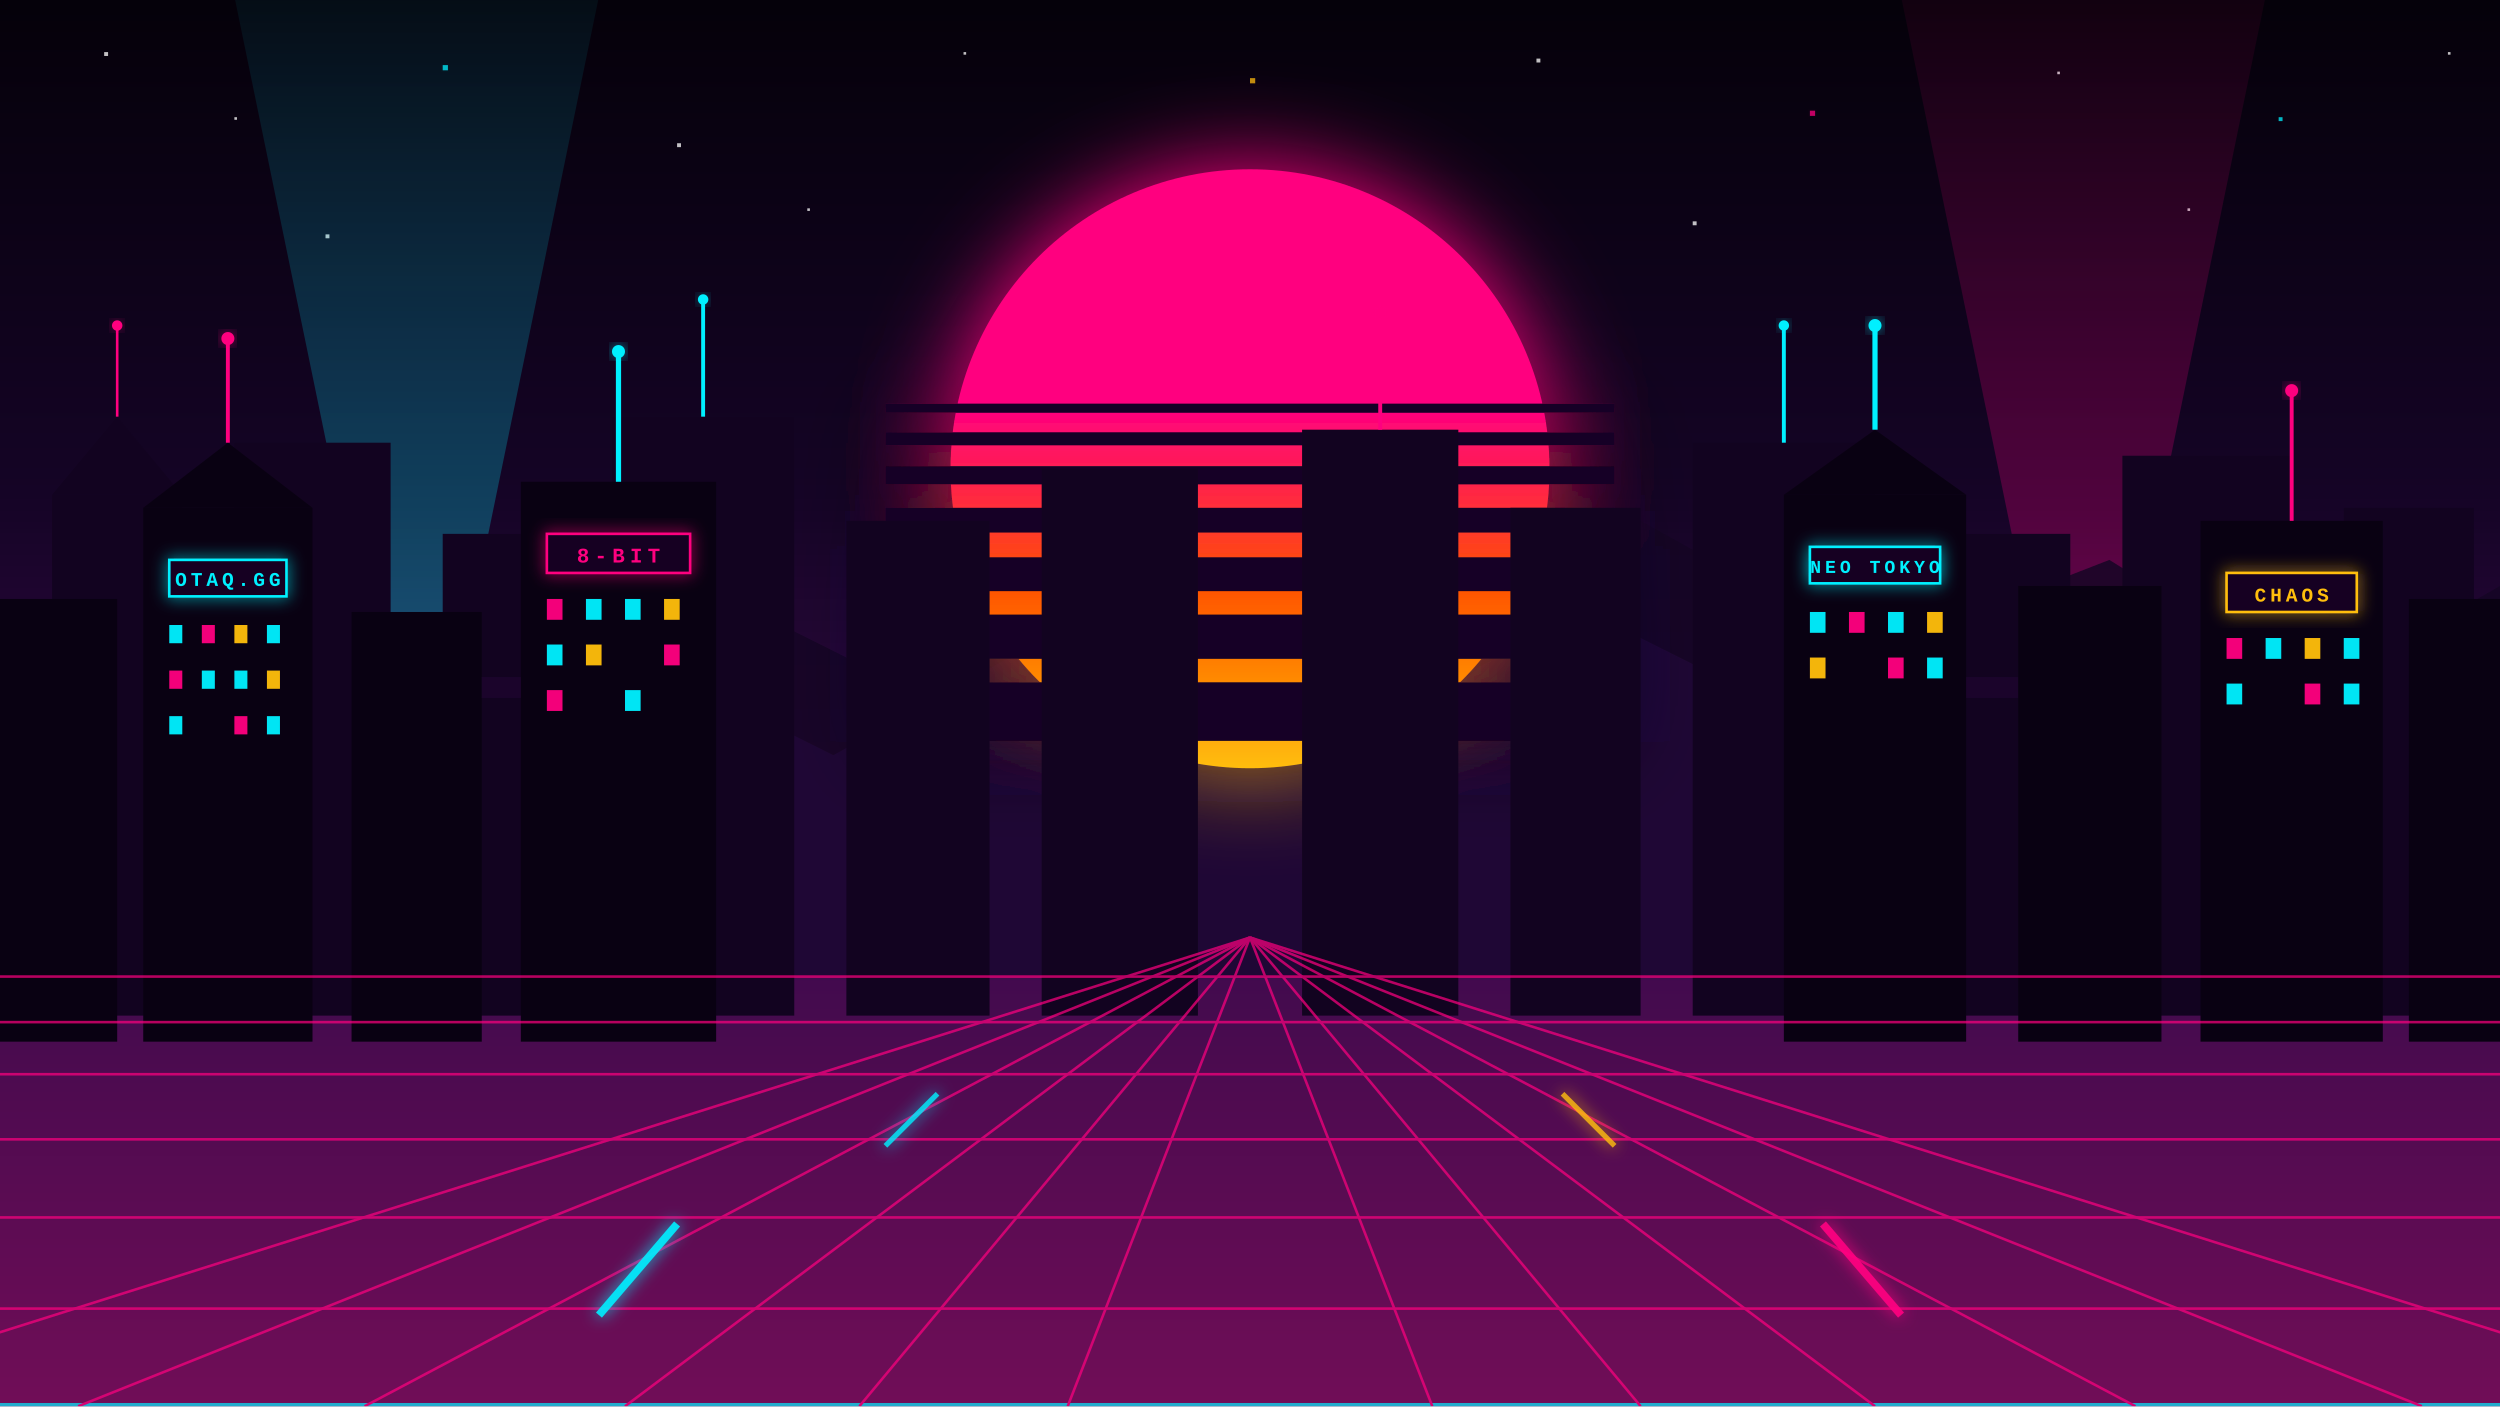
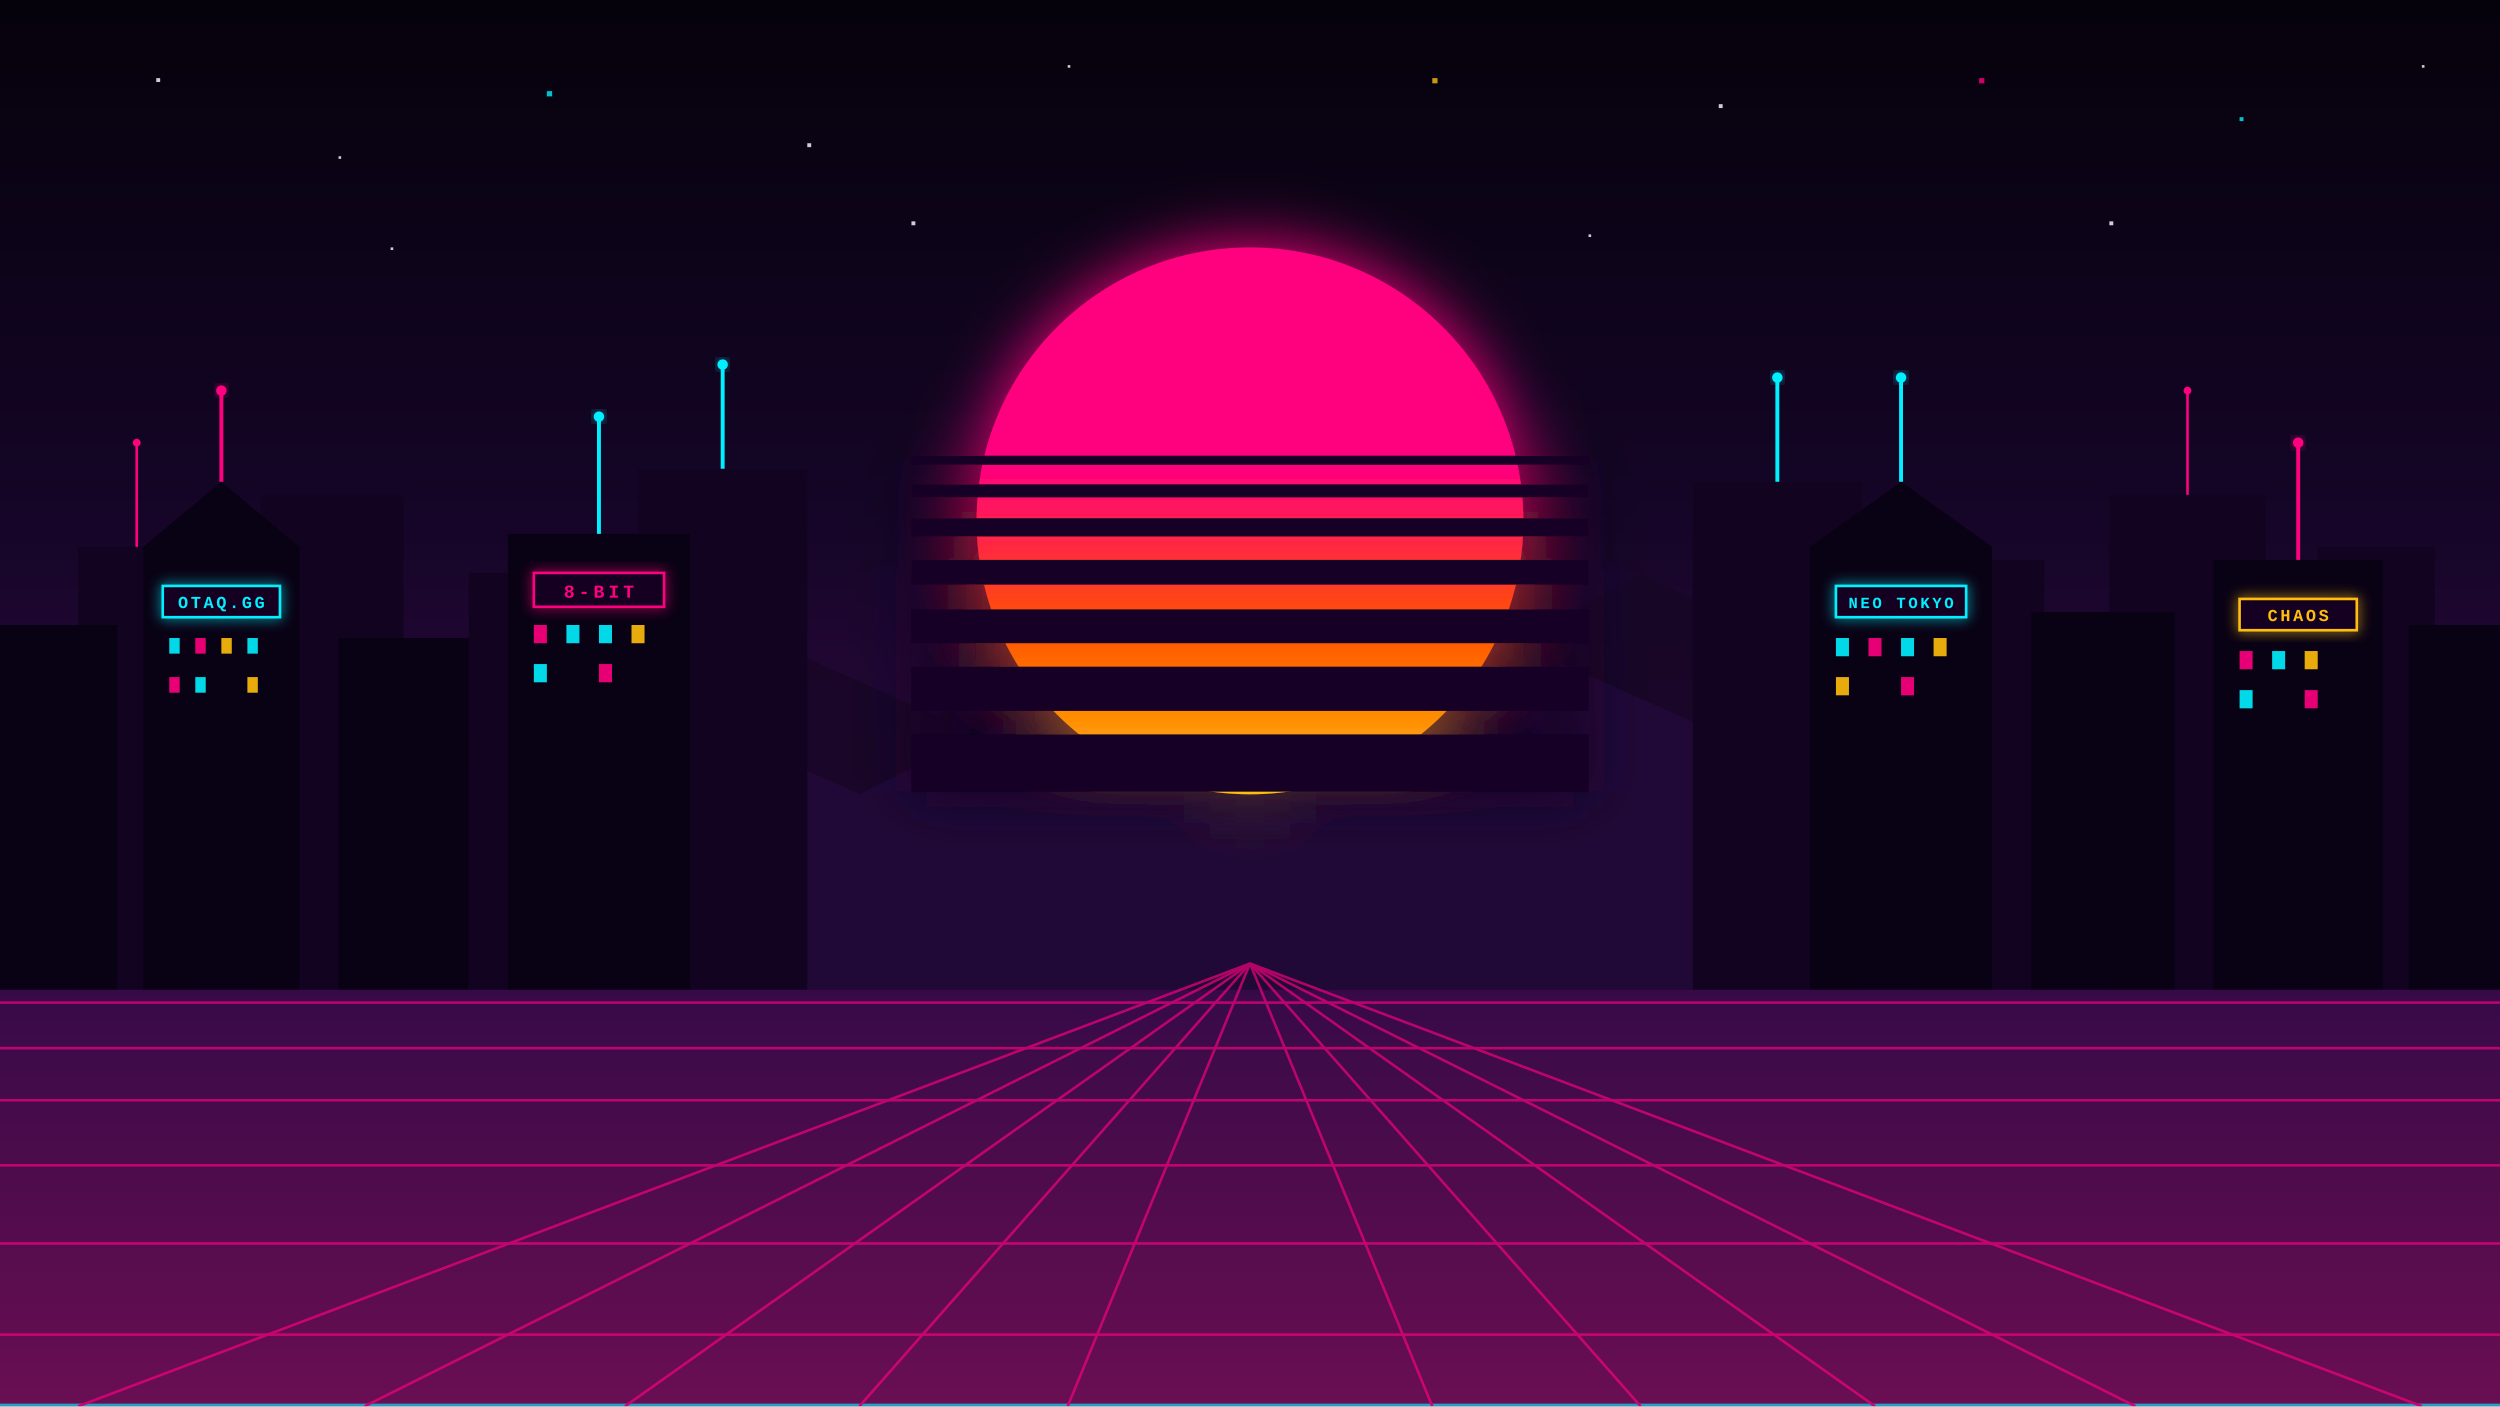
<svg xmlns="http://www.w3.org/2000/svg" viewBox="0 0 1920 1080" width="100%" height="100%" preserveAspectRatio="xMidYMid slice">
  <defs>
    <linearGradient id="skyGrad" x1="0" y1="0" x2="0" y2="1">
-       <stop offset="0%" stop-color="#05010a" />
-       <stop offset="35%" stop-color="#150426" />
-       <stop offset="65%" stop-color="#3b0a4c" />
-       <stop offset="100%" stop-color="#700d57" />
+       <stop offset="0%" stop-color="#06020c" />
+       <stop offset="35%" stop-color="#140526" />
+       <stop offset="70%" stop-color="#360a47" />
+       <stop offset="100%" stop-color="#690e52" />
    </linearGradient>
    <linearGradient id="sunGrad" x1="0" y1="0" x2="0" y2="1">
      <stop offset="0%" stop-color="#ff007f" />
      <stop offset="40%" stop-color="#ff007f" />
      <stop offset="70%" stop-color="#ff5400" />
      <stop offset="100%" stop-color="#ffbe0b" />
    </linearGradient>
-     <linearGradient id="beamGrad" x1="0" y1="1" x2="0" y2="0">
-       <stop offset="0%" stop-color="#00f0ff" stop-opacity="0.35" />
-       <stop offset="100%" stop-color="#00f0ff" stop-opacity="0" />
-     </linearGradient>
-     <linearGradient id="beamGradPink" x1="0" y1="1" x2="0" y2="0">
-       <stop offset="0%" stop-color="#ff007f" stop-opacity="0.35" />
-       <stop offset="100%" stop-color="#ff007f" stop-opacity="0" />
-     </linearGradient>
    <filter id="neonGlow" x="-20%" y="-20%" width="140%" height="140%">
-       <feGaussianBlur stdDeviation="6" result="blur" />
+       <feGaussianBlur stdDeviation="5" result="blur" />
      <feMerge>
        <feMergeNode in="blur" />
        <feMergeNode in="SourceGraphic" />
      </feMerge>
    </filter>
-     <filter id="sunGlow" x="-40%" y="-40%" width="180%" height="180%">
-       <feGaussianBlur stdDeviation="35" result="blur" />
+     <filter id="sunGlow" x="-30%" y="-30%" width="160%" height="160%">
+       <feGaussianBlur stdDeviation="25" result="blur" />
      <feMerge>
        <feMergeNode in="blur" />
        <feMergeNode in="SourceGraphic" />
      </feMerge>
    </filter>
-     <style>
-       @keyframes beamSwingLeft {
-         0%, 100% { transform: rotate(-15deg); }
-         50% { transform: rotate(20deg); }
-       }
-       @keyframes beamSwingRight {
-         0%, 100% { transform: rotate(18deg); }
-         50% { transform: rotate(-22deg); }
-       }
-       .beam-left {
-         transform-origin: 320px 580px;
-         animation: beamSwingLeft 12s ease-in-out infinite;
-       }
-       .beam-right {
-         transform-origin: 1600px 580px;
-         animation: beamSwingRight 14s ease-in-out infinite;
-       }
-     </style>
  </defs>
  <rect width="1920" height="1080" fill="url(#skyGrad)" />
-   <g fill="#ffffff" opacity="0.75">
-     <rect x="80" y="40" width="3" height="3" />
-     <rect x="180" y="90" width="2" height="2" />
-     <rect x="340" y="50" width="4" height="4" fill="#00f0ff" filter="url(#neonGlow)" />
-     <rect x="520" y="110" width="3" height="3" />
-     <rect x="740" y="40" width="2" height="2" />
-     <rect x="960" y="60" width="4" height="4" fill="#ffbe0b" />
-     <rect x="1180" y="45" width="3" height="3" />
-     <rect x="1390" y="85" width="4" height="4" fill="#ff007f" filter="url(#neonGlow)" />
-     <rect x="1580" y="55" width="2" height="2" />
-     <rect x="1750" y="90" width="3" height="3" fill="#00f0ff" />
-     <rect x="1880" y="40" width="2" height="2" />
-     <rect x="250" y="180" width="3" height="3" />
-     <rect x="620" y="160" width="2" height="2" />
-     <rect x="1300" y="170" width="3" height="3" />
-     <rect x="1680" y="160" width="2" height="2" />
+   <g fill="#ffffff" opacity="0.8">
+     <rect x="120" y="60" width="3" height="3" />
+     <rect x="260" y="120" width="2" height="2" />
+     <rect x="420" y="70" width="4" height="4" fill="#00f0ff" filter="url(#neonGlow)" />
+     <rect x="620" y="110" width="3" height="3" />
+     <rect x="820" y="50" width="2" height="2" />
+     <rect x="1100" y="60" width="4" height="4" fill="#ffbe0b" />
+     <rect x="1320" y="80" width="3" height="3" />
+     <rect x="1520" y="60" width="4" height="4" fill="#ff007f" filter="url(#neonGlow)" />
+     <rect x="1720" y="90" width="3" height="3" fill="#00f0ff" />
+     <rect x="1860" y="50" width="2" height="2" />
+     <rect x="300" y="190" width="2" height="2" />
+     <rect x="700" y="170" width="3" height="3" />
+     <rect x="1220" y="180" width="2" height="2" />
+     <rect x="1620" y="170" width="3" height="3" />
  </g>
-   <g class="beam-left">
-     <polygon points="300,580 340,580 480,-100 160,-100" fill="url(#beamGrad)" />
-   </g>
-   <g class="beam-right">
-     <polygon points="1580,580 1620,580 1760,-100 1440,-100" fill="url(#beamGradPink)" />
-   </g>
-   <polygon points="0,580 160,460 320,540 500,430 680,520 860,410 1060,510 1260,400 1440,500 1620,430 1780,530 1920,450 1920,750 0,750" fill="#150524" opacity="0.85" />
-   <polygon points="0,630 130,520 280,590 460,490 640,580 820,480 1020,570 1220,470 1400,560 1580,490 1740,580 1920,510 1920,750 0,750" fill="#200736" opacity="0.95" />
+   <polygon points="0,620 180,500 360,570 540,470 720,550 900,450 1080,540 1260,440 1440,530 1620,470 1800,560 1920,490 1920,760 0,760" fill="#170626" opacity="0.85" />
+   <polygon points="0,660 140,560 300,620 480,530 660,610 840,520 1020,600 1200,510 1380,590 1560,530 1740,610 1920,550 1920,760 0,760" fill="#220938" opacity="0.95" />
  <g filter="url(#sunGlow)">
-     <circle cx="960" cy="360" r="230" fill="url(#sunGrad)" />
-     <rect x="680" y="310" width="560" height="7" fill="#150426" />
-     <rect x="680" y="332" width="560" height="10" fill="#150426" />
-     <rect x="680" y="358" width="560" height="14" fill="#150426" />
-     <rect x="680" y="390" width="560" height="19" fill="#150426" />
-     <rect x="680" y="428" width="560" height="26" fill="#150426" />
-     <rect x="680" y="472" width="560" height="34" fill="#150426" />
-     <rect x="680" y="524" width="560" height="45" fill="#150426" />
+     <circle cx="960" cy="400" r="210" fill="url(#sunGrad)" />
+     <rect x="700" y="350" width="520" height="7" fill="#140526" />
+     <rect x="700" y="372" width="520" height="10" fill="#140526" />
+     <rect x="700" y="398" width="520" height="14" fill="#140526" />
+     <rect x="700" y="430" width="520" height="19" fill="#140526" />
+     <rect x="700" y="468" width="520" height="26" fill="#140526" />
+     <rect x="700" y="512" width="520" height="34" fill="#140526" />
+     <rect x="700" y="564" width="520" height="44" fill="#140526" />
  </g>
  <g fill="#120320">
-     <rect x="40" y="380" width="100" height="400" />
-     <polygon points="40,380 90,320 140,380" />
-     <line x1="90" y1="320" x2="90" y2="250" stroke="#ff007f" stroke-width="2" />
-     <circle cx="90" cy="250" r="4" fill="#ff007f" filter="url(#neonGlow)" />
-     <rect x="180" y="340" width="120" height="440" />
-     <rect x="340" y="410" width="90" height="370" />
-     <rect x="470" y="320" width="140" height="460" />
-     <line x1="540" y1="320" x2="540" y2="230" stroke="#00f0ff" stroke-width="3" />
-     <circle cx="540" cy="230" r="4" fill="#00f0ff" filter="url(#neonGlow)" />
-     <rect x="650" y="400" width="110" height="380" />
-     <rect x="800" y="360" width="120" height="420" />
-     <rect x="1000" y="330" width="120" height="450" />
-     <line x1="1060" y1="330" x2="1060" y2="240" stroke="#ff007f" stroke-width="3" />
-     <circle cx="1060" cy="240" r="4" fill="#ff007f" filter="url(#neonGlow)" />
-     <rect x="1160" y="390" width="100" height="390" />
-     <rect x="1300" y="340" width="140" height="440" />
-     <line x1="1370" y1="340" x2="1370" y2="250" stroke="#00f0ff" stroke-width="3" />
-     <circle cx="1370" cy="250" r="4" fill="#00f0ff" filter="url(#neonGlow)" />
-     <rect x="1480" y="410" width="110" height="370" />
-     <rect x="1630" y="350" width="130" height="430" />
-     <rect x="1800" y="390" width="100" height="390" />
+     <rect x="60" y="420" width="90" height="340" />
+     <line x1="105" y1="420" x2="105" y2="340" stroke="#ff007f" stroke-width="2" />
+     <circle cx="105" cy="340" r="3" fill="#ff007f" />
+     <rect x="200" y="380" width="110" height="380" />
+     <rect x="360" y="440" width="90" height="320" />
+     <rect x="490" y="360" width="130" height="400" />
+     <line x1="555" y1="360" x2="555" y2="280" stroke="#00f0ff" stroke-width="3" />
+     <circle cx="555" cy="280" r="4" fill="#00f0ff" filter="url(#neonGlow)" />
+     <rect x="1300" y="370" width="130" height="390" />
+     <line x1="1365" y1="370" x2="1365" y2="290" stroke="#00f0ff" stroke-width="3" />
+     <circle cx="1365" cy="290" r="4" fill="#00f0ff" filter="url(#neonGlow)" />
+     <rect x="1470" y="430" width="100" height="330" />
+     <rect x="1620" y="380" width="120" height="380" />
+     <line x1="1680" y1="380" x2="1680" y2="300" stroke="#ff007f" stroke-width="2" />
+     <circle cx="1680" cy="300" r="3" fill="#ff007f" />
+     <rect x="1780" y="420" width="90" height="340" />
  </g>
-   <g fill="#090112">
-     <rect x="0" y="460" width="90" height="340" />
-     <rect x="110" y="390" width="130" height="410" />
-     <polygon points="110,390 175,340 240,390" />
-     <line x1="175" y1="340" x2="175" y2="260" stroke="#ff007f" stroke-width="3" />
-     <circle cx="175" cy="260" r="5" fill="#ff007f" filter="url(#neonGlow)" />
-     <rect x="270" y="470" width="100" height="330" />
-     <rect x="400" y="370" width="150" height="430" />
-     <line x1="475" y1="370" x2="475" y2="270" stroke="#00f0ff" stroke-width="4" />
-     <circle cx="475" cy="270" r="5" fill="#00f0ff" filter="url(#neonGlow)" />
-     <rect x="370" y="520" width="30" height="16" fill="#1b042b" />
-     <rect x="1370" y="380" width="140" height="420" />
-     <polygon points="1370,380 1440,330 1510,380" />
-     <line x1="1440" y1="330" x2="1440" y2="250" stroke="#00f0ff" stroke-width="4" />
-     <circle cx="1440" cy="250" r="5" fill="#00f0ff" filter="url(#neonGlow)" />
-     <rect x="1510" y="520" width="40" height="16" fill="#1b042b" />
-     <rect x="1550" y="450" width="110" height="350" />
-     <rect x="1690" y="400" width="140" height="400" />
-     <line x1="1760" y1="400" x2="1760" y2="300" stroke="#ff007f" stroke-width="3" />
-     <circle cx="1760" cy="300" r="5" fill="#ff007f" filter="url(#neonGlow)" />
-     <rect x="1850" y="460" width="70" height="340" />
+   <g fill="#090114">
+     <rect x="0" y="480" width="90" height="280" />
+     <rect x="110" y="420" width="120" height="340" />
+     <polygon points="110,420 170,370 230,420" />
+     <line x1="170" y1="370" x2="170" y2="300" stroke="#ff007f" stroke-width="3" />
+     <circle cx="170" cy="300" r="4" fill="#ff007f" filter="url(#neonGlow)" />
+     <rect x="260" y="490" width="100" height="270" />
+     <rect x="390" y="410" width="140" height="350" />
+     <line x1="460" y1="410" x2="460" y2="320" stroke="#00f0ff" stroke-width="3" />
+     <circle cx="460" cy="320" r="4" fill="#00f0ff" filter="url(#neonGlow)" />
+     <rect x="1390" y="420" width="140" height="340" />
+     <polygon points="1390,420 1460,370 1530,420" />
+     <line x1="1460" y1="370" x2="1460" y2="290" stroke="#00f0ff" stroke-width="3" />
+     <circle cx="1460" cy="290" r="4" fill="#00f0ff" filter="url(#neonGlow)" />
+     <rect x="1560" y="470" width="110" height="290" />
+     <rect x="1700" y="430" width="130" height="330" />
+     <line x1="1765" y1="430" x2="1765" y2="340" stroke="#ff007f" stroke-width="3" />
+     <circle cx="1765" cy="340" r="4" fill="#ff007f" filter="url(#neonGlow)" />
+     <rect x="1850" y="480" width="70" height="280" />
  </g>
  <g filter="url(#neonGlow)">
-     <rect x="130" y="430" width="90" height="28" fill="#150221" stroke="#00f0ff" stroke-width="2" />
-     <text x="175" y="450" fill="#00f0ff" font-family="'Courier New', monospace" font-weight="900" font-size="15" text-anchor="middle" letter-spacing="3">OTAQ.GG</text>
-     <rect x="420" y="410" width="110" height="30" fill="#150221" stroke="#ff007f" stroke-width="2" />
-     <text x="475" y="432" fill="#ff007f" font-family="'Courier New', monospace" font-weight="900" font-size="16" text-anchor="middle" letter-spacing="4">8-BIT</text>
-     <rect x="1390" y="420" width="100" height="28" fill="#150221" stroke="#00f0ff" stroke-width="2" />
-     <text x="1440" y="440" fill="#00f0ff" font-family="'Courier New', monospace" font-weight="900" font-size="14" text-anchor="middle" letter-spacing="3">NEO TOKYO</text>
-     <rect x="1710" y="440" width="100" height="30" fill="#150221" stroke="#ffbe0b" stroke-width="2" />
-     <text x="1760" y="462" fill="#ffbe0b" font-family="'Courier New', monospace" font-weight="900" font-size="15" text-anchor="middle" letter-spacing="3">CHAOS</text>
+     <rect x="125" y="450" width="90" height="24" fill="#150221" stroke="#00f0ff" stroke-width="2" />
+     <text x="170" y="467" fill="#00f0ff" font-family="'Courier New', monospace" font-weight="900" font-size="13" text-anchor="middle" letter-spacing="2">OTAQ.GG</text>
+     <rect x="410" y="440" width="100" height="26" fill="#150221" stroke="#ff007f" stroke-width="2" />
+     <text x="460" y="459" fill="#ff007f" font-family="'Courier New', monospace" font-weight="900" font-size="14" text-anchor="middle" letter-spacing="3">8-BIT</text>
+     <rect x="1410" y="450" width="100" height="24" fill="#150221" stroke="#00f0ff" stroke-width="2" />
+     <text x="1460" y="467" fill="#00f0ff" font-family="'Courier New', monospace" font-weight="900" font-size="12" text-anchor="middle" letter-spacing="2">NEO TOKYO</text>
+     <rect x="1720" y="460" width="90" height="24" fill="#150221" stroke="#ffbe0b" stroke-width="2" />
+     <text x="1765" y="477" fill="#ffbe0b" font-family="'Courier New', monospace" font-weight="900" font-size="13" text-anchor="middle" letter-spacing="2">CHAOS</text>
  </g>
-   <g opacity="0.95">
-     <rect x="130" y="480" width="10" height="14" fill="#00f0ff" />
-     <rect x="155" y="480" width="10" height="14" fill="#ff007f" />
-     <rect x="180" y="480" width="10" height="14" fill="#ffbe0b" />
-     <rect x="205" y="480" width="10" height="14" fill="#00f0ff" />
-     <rect x="130" y="515" width="10" height="14" fill="#ff007f" />
-     <rect x="155" y="515" width="10" height="14" fill="#00f0ff" />
-     <rect x="180" y="515" width="10" height="14" fill="#00f0ff" />
-     <rect x="205" y="515" width="10" height="14" fill="#ffbe0b" />
-     <rect x="130" y="550" width="10" height="14" fill="#00f0ff" />
-     <rect x="180" y="550" width="10" height="14" fill="#ff007f" />
-     <rect x="205" y="550" width="10" height="14" fill="#00f0ff" />
-     <rect x="420" y="460" width="12" height="16" fill="#ff007f" />
-     <rect x="450" y="460" width="12" height="16" fill="#00f0ff" />
-     <rect x="480" y="460" width="12" height="16" fill="#00f0ff" />
-     <rect x="510" y="460" width="12" height="16" fill="#ffbe0b" />
-     <rect x="420" y="495" width="12" height="16" fill="#00f0ff" />
-     <rect x="450" y="495" width="12" height="16" fill="#ffbe0b" />
-     <rect x="510" y="495" width="12" height="16" fill="#ff007f" />
-     <rect x="420" y="530" width="12" height="16" fill="#ff007f" />
-     <rect x="480" y="530" width="12" height="16" fill="#00f0ff" />
-     <rect x="1390" y="470" width="12" height="16" fill="#00f0ff" />
-     <rect x="1420" y="470" width="12" height="16" fill="#ff007f" />
-     <rect x="1450" y="470" width="12" height="16" fill="#00f0ff" />
-     <rect x="1480" y="470" width="12" height="16" fill="#ffbe0b" />
-     <rect x="1390" y="505" width="12" height="16" fill="#ffbe0b" />
-     <rect x="1450" y="505" width="12" height="16" fill="#ff007f" />
-     <rect x="1480" y="505" width="12" height="16" fill="#00f0ff" />
-     <rect x="1710" y="490" width="12" height="16" fill="#ff007f" />
-     <rect x="1740" y="490" width="12" height="16" fill="#00f0ff" />
-     <rect x="1770" y="490" width="12" height="16" fill="#ffbe0b" />
-     <rect x="1800" y="490" width="12" height="16" fill="#00f0ff" />
-     <rect x="1710" y="525" width="12" height="16" fill="#00f0ff" />
-     <rect x="1770" y="525" width="12" height="16" fill="#ff007f" />
-     <rect x="1800" y="525" width="12" height="16" fill="#00f0ff" />
+   <g opacity="0.9">
+     <rect x="130" y="490" width="8" height="12" fill="#00f0ff" />
+     <rect x="150" y="490" width="8" height="12" fill="#ff007f" />
+     <rect x="170" y="490" width="8" height="12" fill="#ffbe0b" />
+     <rect x="190" y="490" width="8" height="12" fill="#00f0ff" />
+     <rect x="130" y="520" width="8" height="12" fill="#ff007f" />
+     <rect x="150" y="520" width="8" height="12" fill="#00f0ff" />
+     <rect x="190" y="520" width="8" height="12" fill="#ffbe0b" />
+     <rect x="410" y="480" width="10" height="14" fill="#ff007f" />
+     <rect x="435" y="480" width="10" height="14" fill="#00f0ff" />
+     <rect x="460" y="480" width="10" height="14" fill="#00f0ff" />
+     <rect x="485" y="480" width="10" height="14" fill="#ffbe0b" />
+     <rect x="410" y="510" width="10" height="14" fill="#00f0ff" />
+     <rect x="460" y="510" width="10" height="14" fill="#ff007f" />
+     <rect x="1410" y="490" width="10" height="14" fill="#00f0ff" />
+     <rect x="1435" y="490" width="10" height="14" fill="#ff007f" />
+     <rect x="1460" y="490" width="10" height="14" fill="#00f0ff" />
+     <rect x="1485" y="490" width="10" height="14" fill="#ffbe0b" />
+     <rect x="1410" y="520" width="10" height="14" fill="#ffbe0b" />
+     <rect x="1460" y="520" width="10" height="14" fill="#ff007f" />
+     <rect x="1720" y="500" width="10" height="14" fill="#ff007f" />
+     <rect x="1745" y="500" width="10" height="14" fill="#00f0ff" />
+     <rect x="1770" y="500" width="10" height="14" fill="#ffbe0b" />
+     <rect x="1720" y="530" width="10" height="14" fill="#00f0ff" />
+     <rect x="1770" y="530" width="10" height="14" fill="#ff007f" />
  </g>
-   <g stroke="#ff007f" stroke-width="2" opacity="0.7">
-     <line x1="0" y1="720" x2="1920" y2="720" stroke="#00f0ff" stroke-width="5" filter="url(#neonGlow)" />
-     <line x1="0" y1="750" x2="1920" y2="750" />
-     <line x1="0" y1="785" x2="1920" y2="785" />
-     <line x1="0" y1="825" x2="1920" y2="825" />
-     <line x1="0" y1="875" x2="1920" y2="875" />
-     <line x1="0" y1="935" x2="1920" y2="935" />
-     <line x1="0" y1="1005" x2="1920" y2="1005" />
-     <line x1="0" y1="1080" x2="1920" y2="1080" stroke="#00f0ff" stroke-width="5" />
-     <line x1="960" y1="720" x2="960" y2="1080" stroke="#00f0ff" stroke-width="4" filter="url(#neonGlow)" />
-     <line x1="960" y1="720" x2="820" y2="1080" />
-     <line x1="960" y1="720" x2="1100" y2="1080" />
-     <line x1="960" y1="720" x2="660" y2="1080" />
-     <line x1="960" y1="720" x2="1260" y2="1080" />
-     <line x1="960" y1="720" x2="480" y2="1080" />
-     <line x1="960" y1="720" x2="1440" y2="1080" />
-     <line x1="960" y1="720" x2="280" y2="1080" />
-     <line x1="960" y1="720" x2="1640" y2="1080" />
-     <line x1="960" y1="720" x2="60" y2="1080" />
-     <line x1="960" y1="720" x2="1860" y2="1080" />
-     <line x1="960" y1="720" x2="-180" y2="1080" />
-     <line x1="960" y1="720" x2="2100" y2="1080" />
-   </g>
-   <g filter="url(#neonGlow)">
-     <line x1="720" y1="840" x2="680" y2="880" stroke="#00f0ff" stroke-width="4" opacity="0.8" />
-     <line x1="1200" y1="840" x2="1240" y2="880" stroke="#ffbe0b" stroke-width="4" opacity="0.8" />
-     <line x1="520" y1="940" x2="460" y2="1010" stroke="#00f0ff" stroke-width="6" opacity="0.9" />
-     <line x1="1400" y1="940" x2="1460" y2="1010" stroke="#ff007f" stroke-width="6" opacity="0.9" />
+   <g stroke="#ff007f" stroke-width="2" opacity="0.65">
+     <line x1="0" y1="740" x2="1920" y2="740" stroke="#00f0ff" stroke-width="4" filter="url(#neonGlow)" />
+     <line x1="0" y1="770" x2="1920" y2="770" />
+     <line x1="0" y1="805" x2="1920" y2="805" />
+     <line x1="0" y1="845" x2="1920" y2="845" />
+     <line x1="0" y1="895" x2="1920" y2="895" />
+     <line x1="0" y1="955" x2="1920" y2="955" />
+     <line x1="0" y1="1025" x2="1920" y2="1025" />
+     <line x1="0" y1="1080" x2="1920" y2="1080" stroke="#00f0ff" stroke-width="4" />
+     <line x1="960" y1="740" x2="960" y2="1080" stroke="#00f0ff" stroke-width="3" filter="url(#neonGlow)" />
+     <line x1="960" y1="740" x2="820" y2="1080" />
+     <line x1="960" y1="740" x2="1100" y2="1080" />
+     <line x1="960" y1="740" x2="660" y2="1080" />
+     <line x1="960" y1="740" x2="1260" y2="1080" />
+     <line x1="960" y1="740" x2="480" y2="1080" />
+     <line x1="960" y1="740" x2="1440" y2="1080" />
+     <line x1="960" y1="740" x2="280" y2="1080" />
+     <line x1="960" y1="740" x2="1640" y2="1080" />
+     <line x1="960" y1="740" x2="60" y2="1080" />
+     <line x1="960" y1="740" x2="1860" y2="1080" />
  </g>
</svg>
